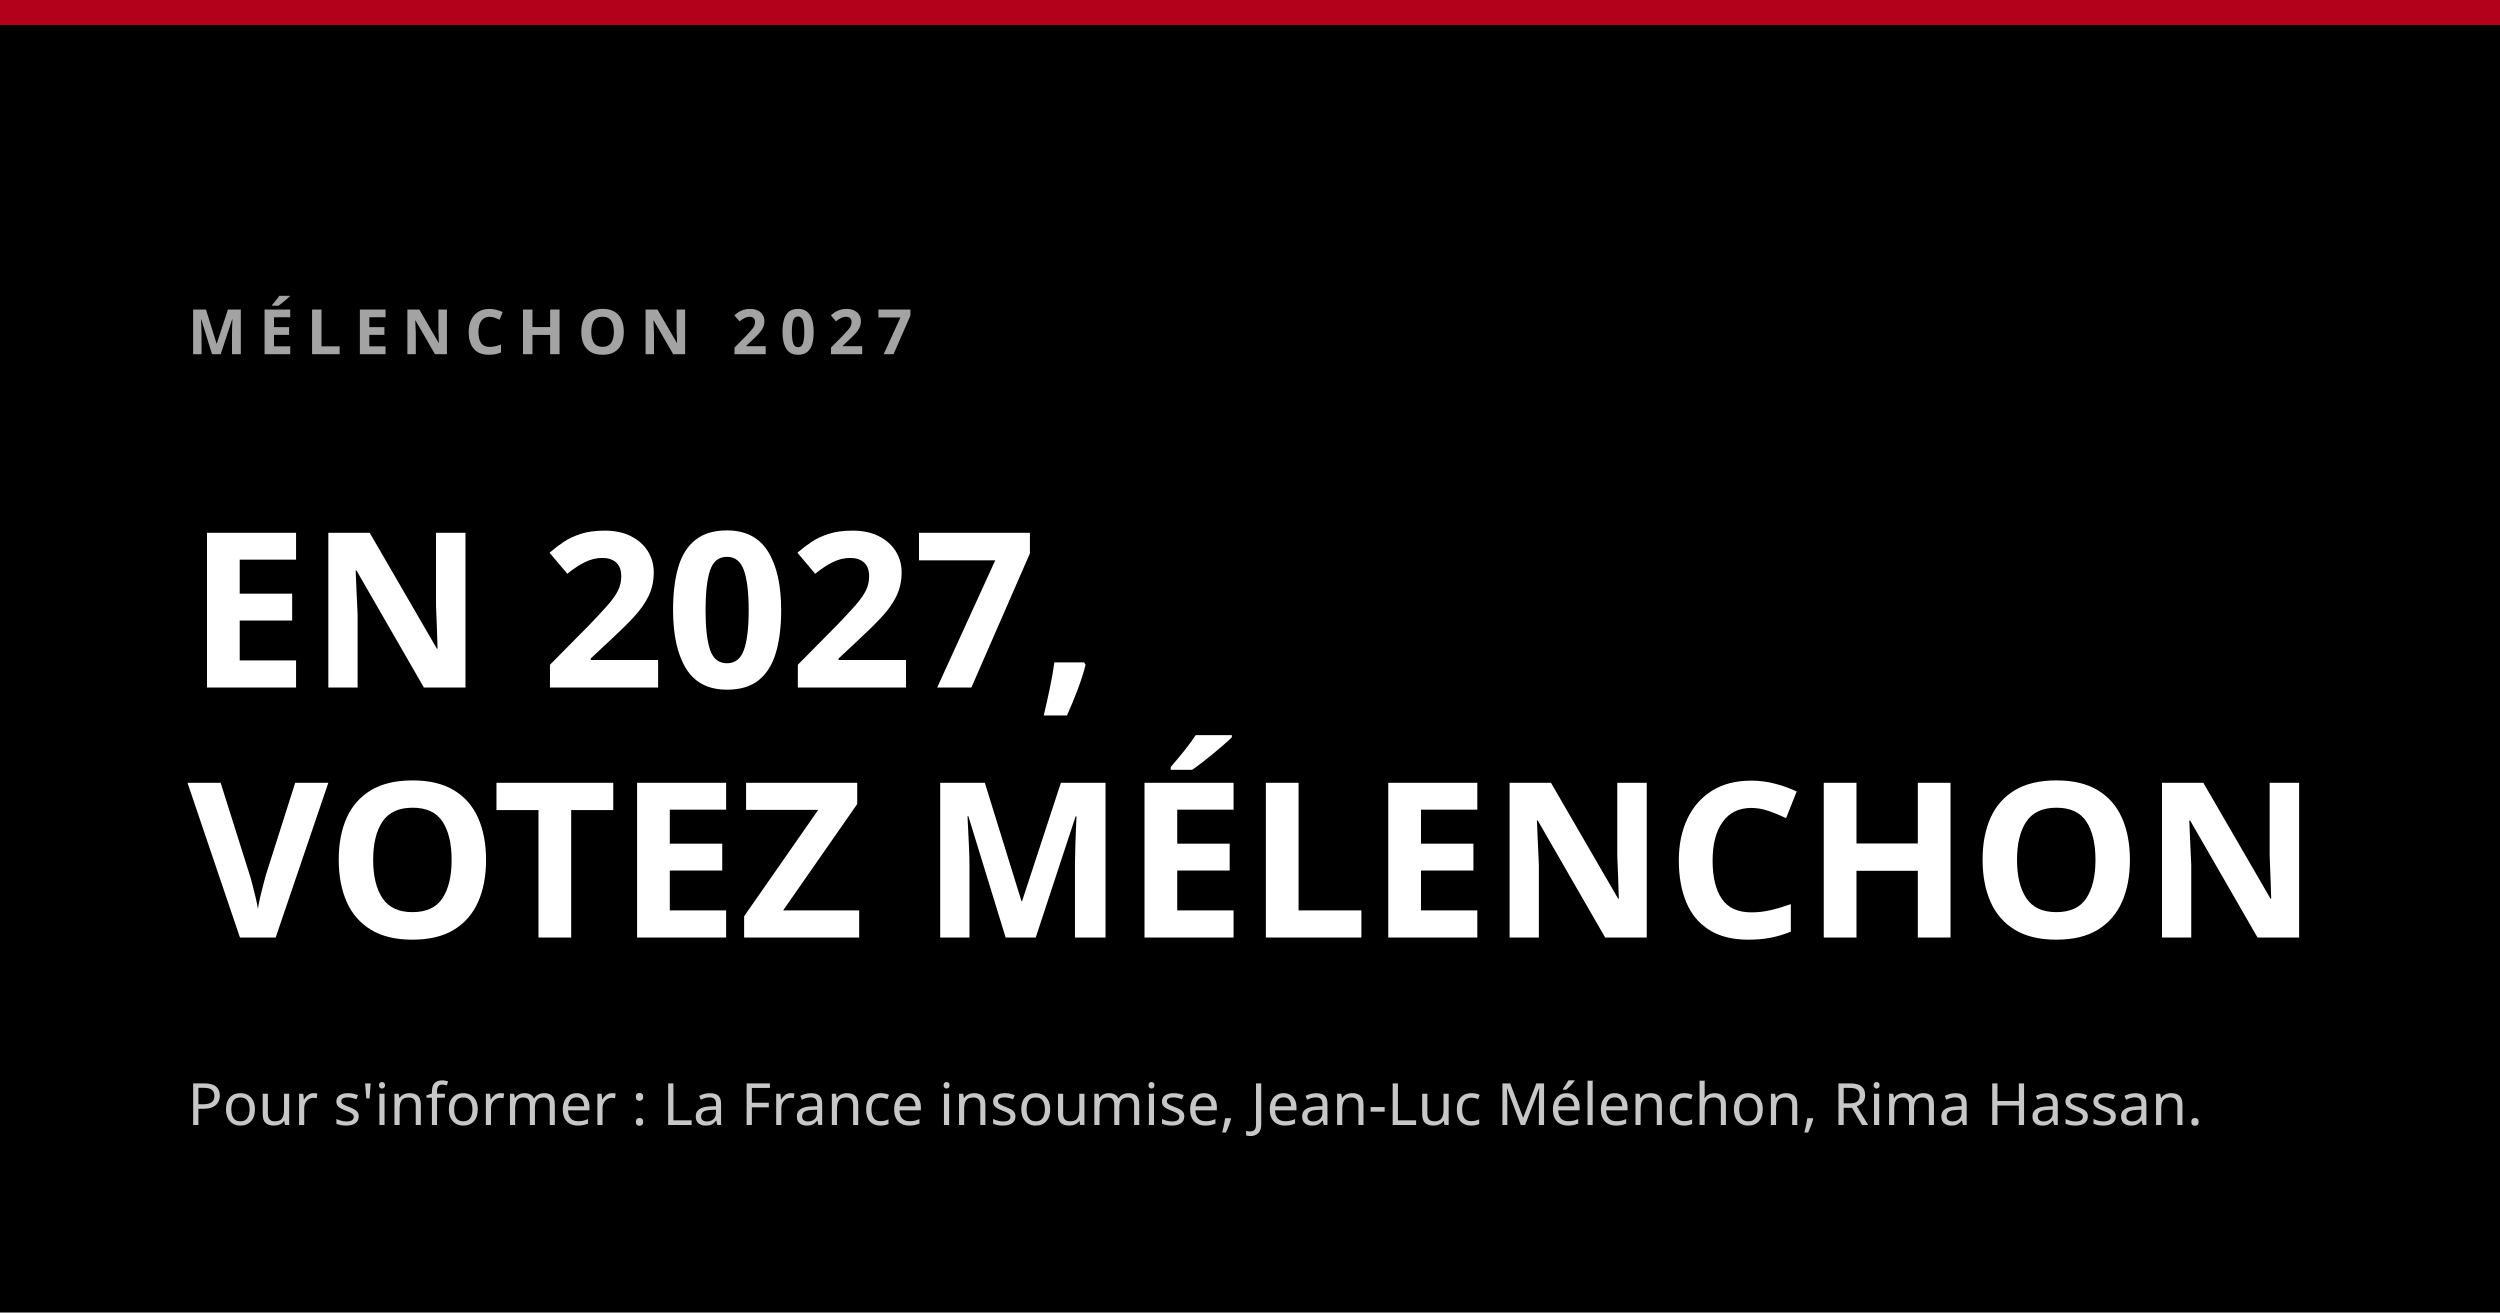
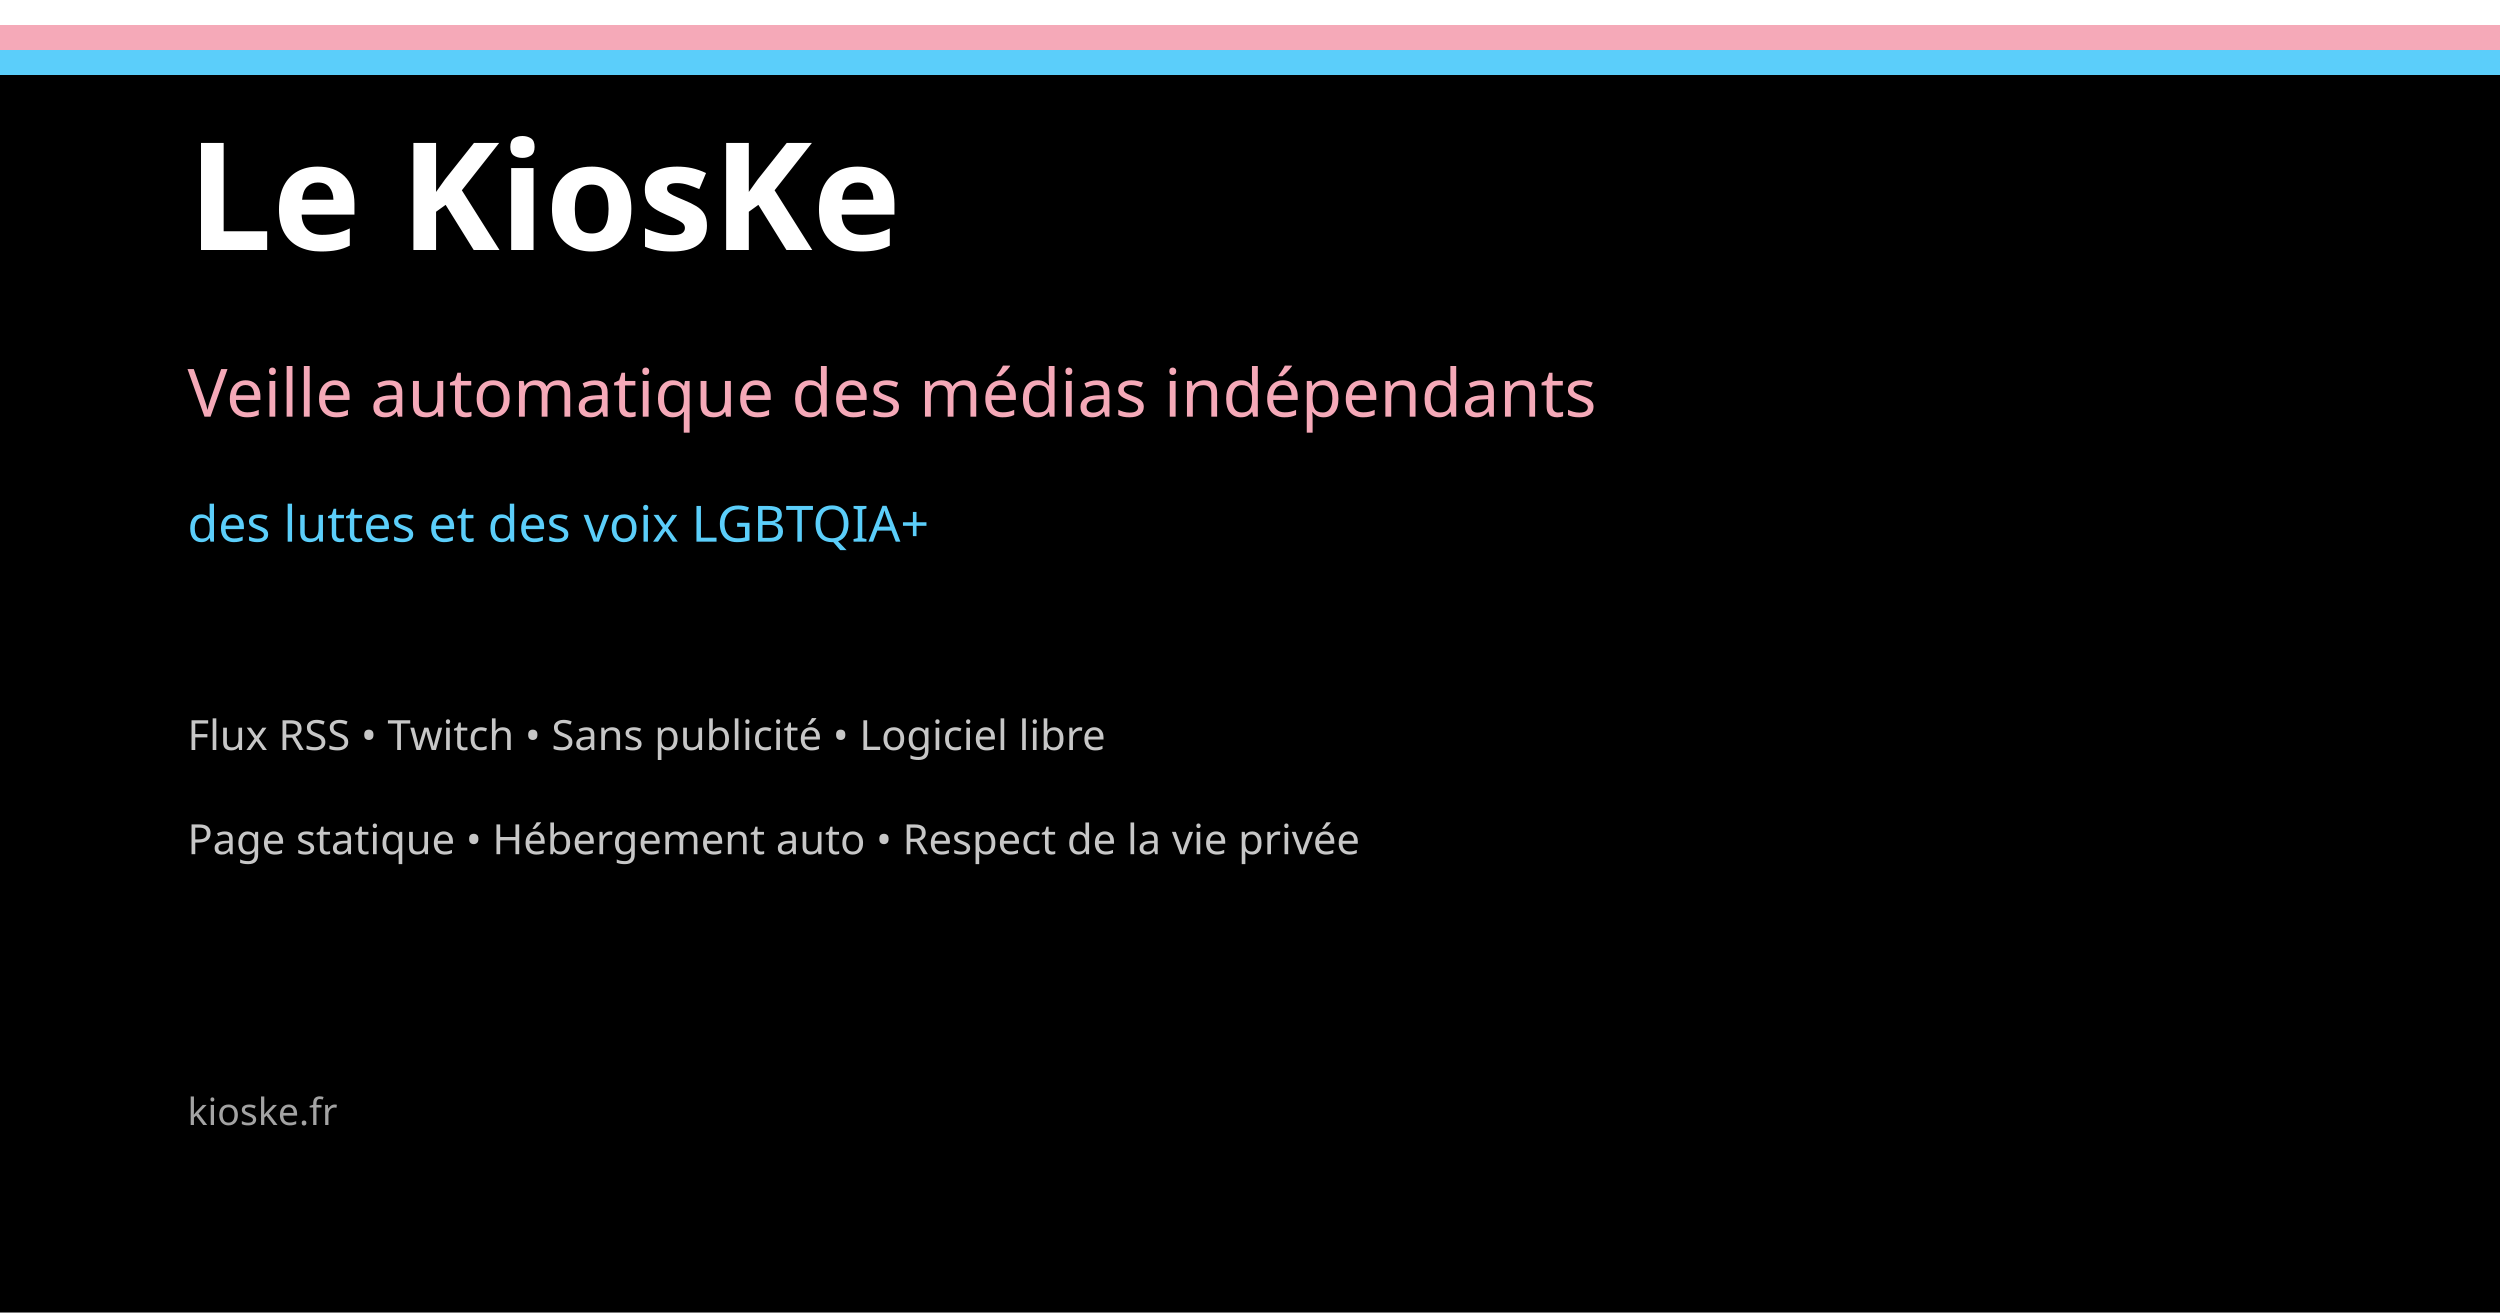
<svg xmlns="http://www.w3.org/2000/svg" width="1200" height="630" viewBox="0 0 1200 630">
  <rect width="1200" height="630" fill="#000000" />
-   <rect x="0" y="0" width="1200" height="12" fill="#b3001b" />
-   <text x="90" y="170" font-family="Noto Sans, DejaVu Sans, sans-serif" font-size="30" font-weight="700" letter-spacing="6" fill="#a3a3a3">MÉLENCHON 2027</text>
-   <text x="90" y="330" font-family="Noto Sans, DejaVu Sans, sans-serif" font-size="104" font-weight="700" fill="#ffffff">EN 2027,</text>
-   <text x="90" y="450" font-family="Noto Sans, DejaVu Sans, sans-serif" font-size="104" font-weight="700" fill="#ffffff">VOTEZ MÉLENCHON</text>
-   <text x="90" y="540" font-family="Noto Sans, DejaVu Sans, sans-serif" font-size="28" fill="#c7c7c7">Pour s'informer : La France insoumise, Jean-Luc Mélenchon, Rima Hassan.</text>
+   <rect x="0" y="0" width="1200" height="12" fill="#ffffff" />
+   <rect x="0" y="12" width="1200" height="12" fill="#F5A9B8" />
+   <rect x="0" y="24" width="1200" height="12" fill="#5BCEFA" />
+   <text x="90" y="120" font-family="Noto Sans, DejaVu Sans, sans-serif" font-size="72" font-weight="700" fill="#ffffff">Le KiosKe</text>
+   <text x="90" y="200" font-family="Noto Sans, DejaVu Sans, sans-serif" font-size="32" fill="#F5A9B8">Veille automatique des médias indépendants</text>
+   <text x="90" y="260" font-family="Noto Sans, DejaVu Sans, sans-serif" font-size="24" fill="#5BCEFA">des luttes et des voix LGBTQIA+</text>
+   <text x="90" y="360" font-family="Noto Sans, DejaVu Sans, sans-serif" font-size="20" fill="#c7c7c7">Flux RSS • Twitch • Sans publicité • Logiciel libre</text>
+   <text x="90" y="410" font-family="Noto Sans, DejaVu Sans, sans-serif" font-size="20" fill="#c7c7c7">Page statique • Hébergement auto • Respect de la vie privée</text>
+   <text x="90" y="540" font-family="Noto Sans, DejaVu Sans, sans-serif" font-size="18" fill="#a3a3a3">kioske.fr</text>
</svg>
